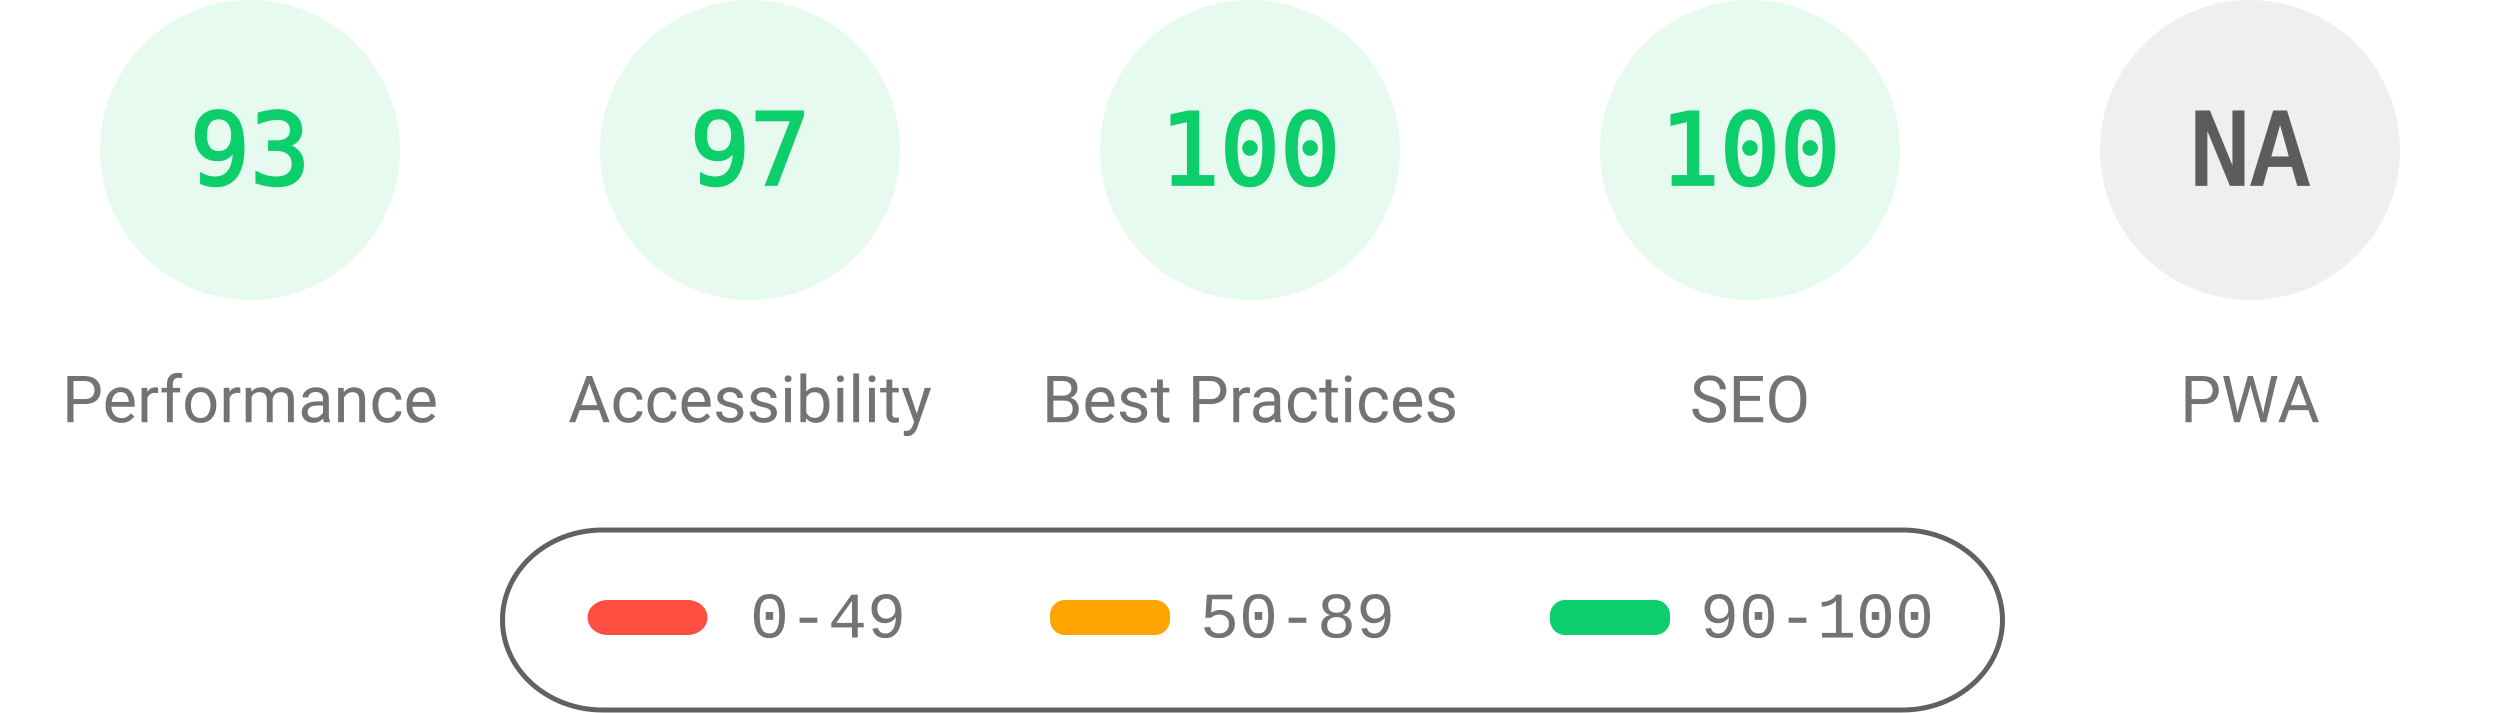
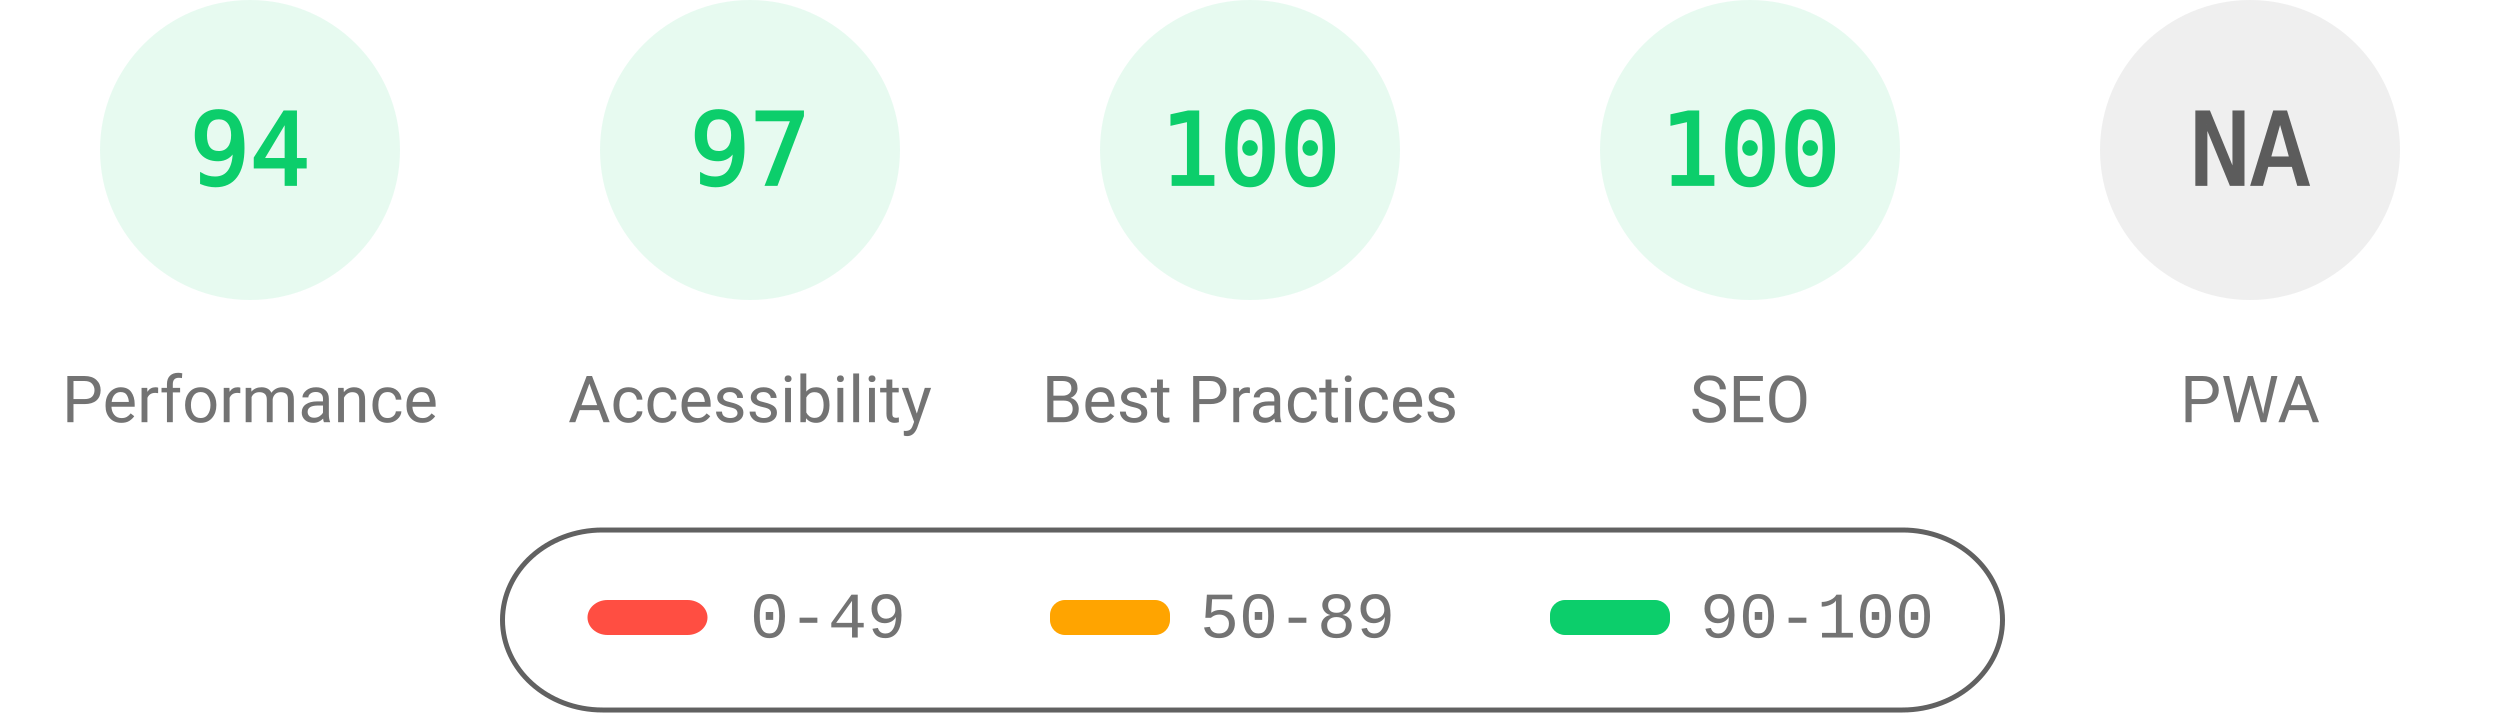
<svg xmlns="http://www.w3.org/2000/svg" fill="none" width="1000" height="285">
  <style>.gauge-base{opacity:.1}.gauge-arc{fill:none;animation-delay:250ms;stroke-linecap:round;transform:rotate(-90deg);transform-origin:100px 60px;animation:load-gauge 1s ease forwards}.guage-text{font-size:40px;font-family:monospace;text-align:center}.guage-red{color:#ff4e42;fill:#ff4e42;stroke:#ff4e42}.guage-orange{color:#ffa400;fill:#ffa400;stroke:#ffa400}.guage-green{color:#0cce6b;fill:#0cce6b;stroke:#0cce6b}.guage-undefined{color:#5c5c5c;fill:#5c5c5c;stroke:#5c5c5c}.guage-title{color:#737373;fill:#737373;stroke:none;font-size:26px;line-height:26px;font-family:Roboto,Halvetica,Arial,sans-serif}@keyframes load-gauge{from{stroke-dasharray:0 352.858}}</style>
  <svg class="guage-div guage-perf guage-green" viewBox="0 0 200 200" width="200" height="200">
    <circle class="gauge-base" r="56" cx="100" cy="60" stroke-width="8" />
-     <circle class="gauge-arc guage-arc-1" r="56" cx="100" cy="60" stroke-width="8" style="stroke-dasharray:327.228,351.858" />
-     <text class="guage-text" x="100" y="60" alignment-baseline="central" dominant-baseline="central" text-anchor="middle">93</text>
+     <circle class="gauge-arc guage-arc-1" r="56" cx="100" cy="60" stroke-width="8" style="stroke-dasharray:330.747,351.858" />
+     <text class="guage-text" x="100" y="60" alignment-baseline="central" dominant-baseline="central" text-anchor="middle">94</text>
    <text class="guage-title" x="100" y="160" alignment-baseline="central" dominant-baseline="central" text-anchor="middle">Performance</text>
  </svg>
  <svg class="guage-div guage-acc guage-green" viewBox="0 0 200 200" width="200" height="200" x="200">
    <circle class="gauge-base" r="56" cx="100" cy="60" stroke-width="8" />
    <circle class="gauge-arc guage-arc-2" r="56" cx="100" cy="60" stroke-width="8" style="stroke-dasharray:341.302,351.858" />
    <text class="guage-text" x="100" y="60" alignment-baseline="central" dominant-baseline="central" text-anchor="middle">97</text>
    <text class="guage-title" x="100" y="160" alignment-baseline="central" dominant-baseline="central" text-anchor="middle">Accessibility</text>
  </svg>
  <svg class="guage-div guage-best guage-green" viewBox="0 0 200 200" width="200" height="200" x="400">
    <circle class="gauge-base" r="56" cx="100" cy="60" stroke-width="8" />
    <circle class="gauge-arc guage-arc-3" r="56" cx="100" cy="60" stroke-width="8" style="stroke-dasharray:351.858,351.858" />
    <text class="guage-text" x="100" y="60" alignment-baseline="central" dominant-baseline="central" text-anchor="middle">100</text>
    <text class="guage-title" x="100" y="160" alignment-baseline="central" dominant-baseline="central" text-anchor="middle">Best Practices</text>
  </svg>
  <svg class="guage-div guage-seo guage-green" viewBox="0 0 200 200" width="200" height="200" x="600">
    <circle class="gauge-base" r="56" cx="100" cy="60" stroke-width="8" />
    <circle class="gauge-arc guage-arc-4" r="56" cx="100" cy="60" stroke-width="8" style="stroke-dasharray:351.858,351.858" />
    <text class="guage-text" x="100" y="60" alignment-baseline="central" dominant-baseline="central" text-anchor="middle">100</text>
    <text class="guage-title" x="100" y="160" alignment-baseline="central" dominant-baseline="central" text-anchor="middle">SEO</text>
  </svg>
  <svg class="guage-div guage-pwa guage-undefined" viewBox="0 0 200 200" width="200" height="200" x="800">
    <circle class="gauge-base" r="56" cx="100" cy="60" stroke-width="8" />
    <circle class="gauge-arc guage-arc-4" r="56" cx="100" cy="60" stroke-width="8" style="stroke-dasharray:351.858,351.858" />
    <text class="guage-text" x="100" y="60" alignment-baseline="central" dominant-baseline="central" text-anchor="middle">NA</text>
    <text class="guage-title" x="100" y="160" alignment-baseline="central" dominant-baseline="central" text-anchor="middle">PWA</text>
  </svg>
  <svg width="604" height="76" x="200" y="210">
    <path fill="none" id="canvas_background" d="M-1-1h604v80H-1z" />
    <rect fill-opacity="0" stroke="#616161" stroke-width="2" rx="40" id="svg_2" height="72" width="600" y="2" x="1" fill="#000" />
    <rect stroke="#000" rx="8" id="svg_3" height="14" width="48" y="30" x="35" stroke-opacity="null" stroke-width="0" fill="#ff4e42" />
    <rect stroke="#000" rx="6" id="svg_4" height="14" width="48" y="30" x="220" stroke-opacity="null" stroke-width="0" fill="#ffa400" />
    <rect stroke="#000" rx="6" id="svg_5" height="14" width="48" y="30" x="420" stroke-opacity="null" stroke-width="0" fill="#0cce6b" />
    <text xml:space="preserve" text-anchor="start" font-family="'Courier New', Courier, monospace" font-size="26" id="svg_6" y="45" x="100" stroke-opacity="null" stroke-width="0" stroke="#000" fill="#737373">0-49</text>
    <text xml:space="preserve" text-anchor="start" font-family="'Courier New', Courier, monospace" font-size="26" id="svg_7" y="45" x="280" stroke-opacity="null" stroke-width="0" stroke="#000" fill="#737373">50-89</text>
    <text xml:space="preserve" text-anchor="start" font-family="'Courier New', Courier, monospace" font-size="26" id="svg_8" y="45" x="480" stroke-opacity="null" stroke-width="0" stroke="#000" fill="#737373">90-100</text>
  </svg>
</svg>
